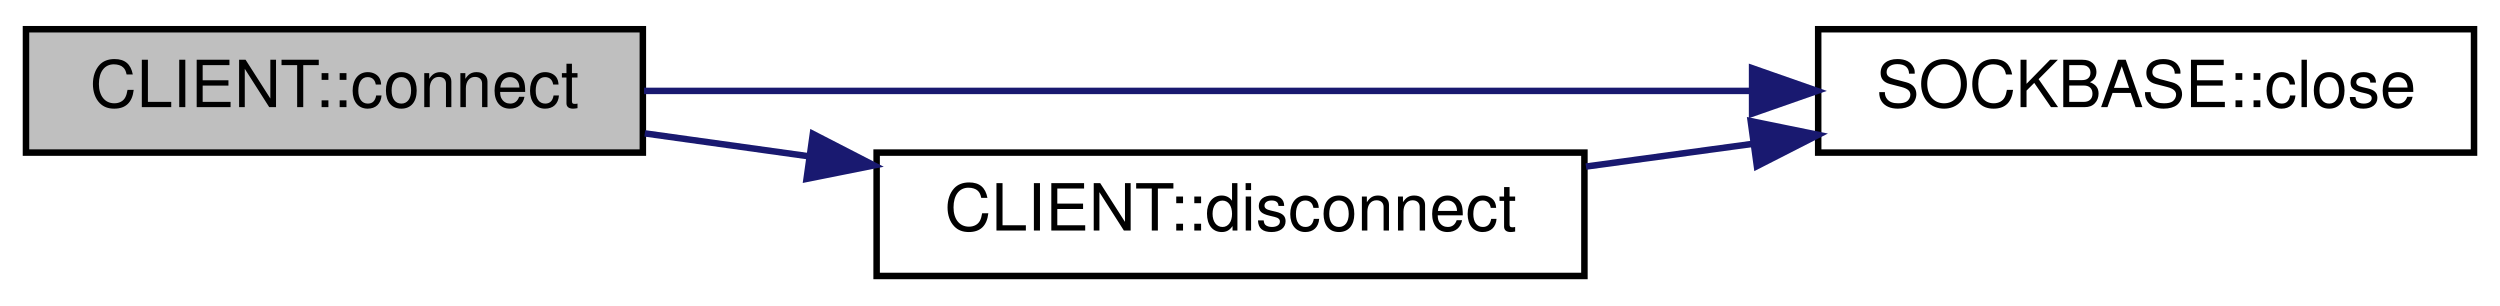
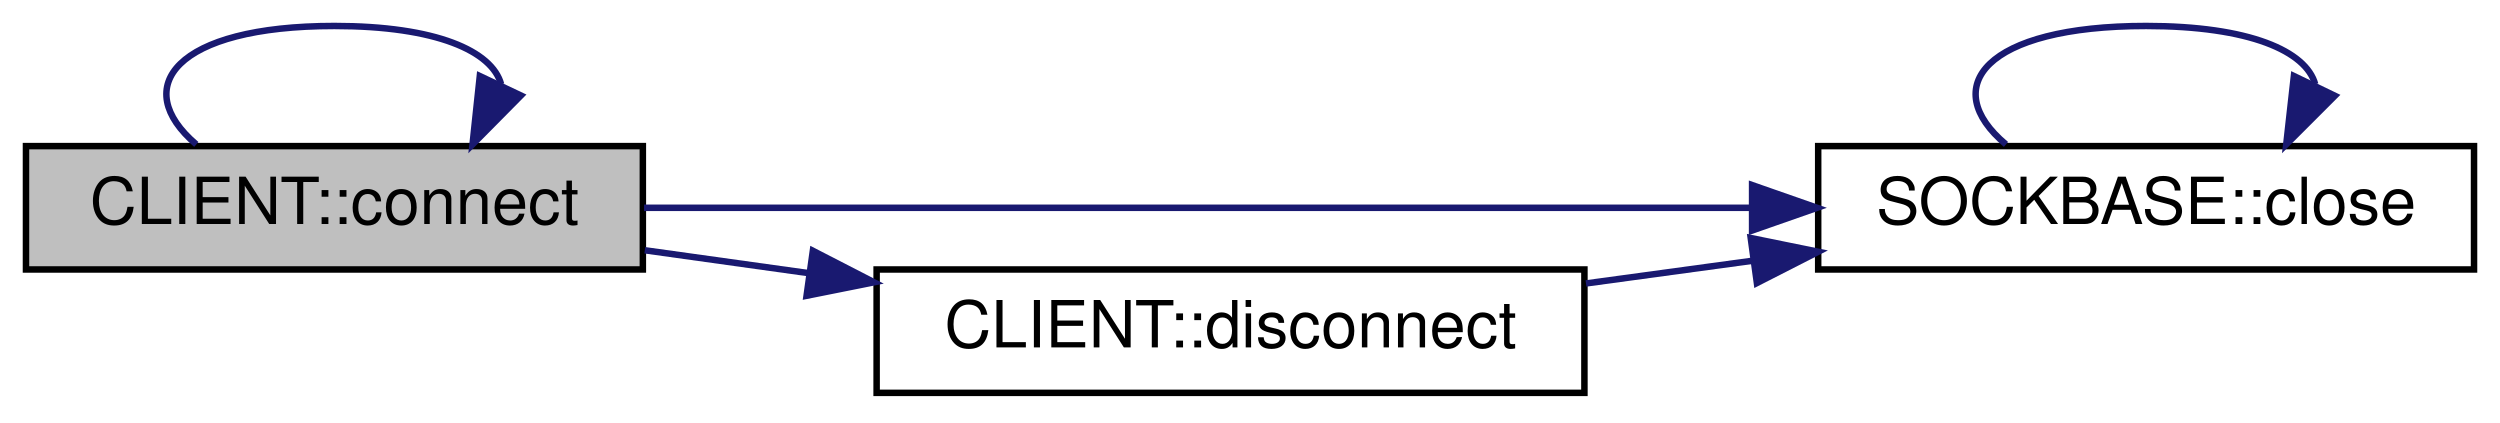
- <svg xmlns="http://www.w3.org/2000/svg" xmlns:xlink="http://www.w3.org/1999/xlink" width="385pt" height="47pt" viewBox="0.00 0.00 385.00 47.00">
-   <g id="graph0" class="graph" transform="scale(1 1) rotate(0) translate(4 43)">
+ <svg xmlns="http://www.w3.org/2000/svg" xmlns:xlink="http://www.w3.org/1999/xlink" width="385pt" height="65pt" viewBox="0.00 0.00 385.00 65.00">
+   <g id="graph0" class="graph" transform="scale(1 1) rotate(0) translate(4 61)">
    <g id="node1" class="node">
      <g id="a_node1">
-         <a xlink:title="Inicjacja połaczenia.">
+         <a xlink:title="Inicjacja połączenia.">
          <polygon fill="#bfbfbf" stroke="black" points="0,-19.5 0,-38.5 95,-38.5 95,-19.5 0,-19.5" />
          <text text-anchor="middle" x="47.5" y="-26.5" font-family="Helvetica,sans-Serif" font-size="10.00">CLIENT::connect</text>
        </a>
      </g>
+     </g>
+     <g id="edge3" class="edge">
+       <path fill="none" stroke="midnightblue" d="M26.23,-38.76C15.88,-47.57 22.97,-57 47.5,-57 63.21,-57 71.77,-53.13 73.17,-48.03" />
+       <polygon fill="midnightblue" stroke="midnightblue" points="76.22,-46.29 68.77,-38.76 69.89,-49.29 76.22,-46.29" />
    </g>
    <g id="node2" class="node">
      <g id="a_node2">
        <a xlink:href="class_s_o_c_k_b_a_s_e.html#a188bbebe9b3f5ec16b0304b512da7c0f" target="_top" xlink:title="Zamyka gniazdo.">
          <polygon fill="none" stroke="black" points="276,-19.5 276,-38.5 377,-38.5 377,-19.5 276,-19.5" />
          <text text-anchor="middle" x="326.5" y="-26.5" font-family="Helvetica,sans-Serif" font-size="10.00">SOCKBASE::close</text>
        </a>
      </g>
    </g>
    <g id="edge1" class="edge">
      <path fill="none" stroke="midnightblue" d="M95.18,-29C142.06,-29 214.48,-29 265.58,-29" />
      <polygon fill="midnightblue" stroke="midnightblue" points="265.82,-32.5 275.82,-29 265.82,-25.5 265.82,-32.5" />
    </g>
    <g id="node3" class="node">
      <g id="a_node3">
        <a xlink:href="class_c_l_i_e_n_t.html#a13a0cbc78ae543e0f6965a9c896b9562" target="_top" xlink:title="Zamyka połączenie.">
          <polygon fill="none" stroke="black" points="131,-0.5 131,-19.5 240,-19.5 240,-0.5 131,-0.5" />
          <text text-anchor="middle" x="185.5" y="-7.5" font-family="Helvetica,sans-Serif" font-size="10.00">CLIENT::disconnect</text>
        </a>
      </g>
    </g>
-     <g id="edge2" class="edge">
+     <g id="edge4" class="edge">
      <path fill="none" stroke="midnightblue" d="M95.3,-22.46C103.48,-21.32 112.1,-20.11 120.64,-18.92" />
      <polygon fill="midnightblue" stroke="midnightblue" points="121.18,-22.38 130.6,-17.53 120.21,-15.45 121.18,-22.38" />
    </g>
-     <g id="edge3" class="edge">
+     <g id="edge2" class="edge">
+       <path fill="none" stroke="midnightblue" d="M304.92,-38.76C294.42,-47.57 301.62,-57 326.5,-57 342.44,-57 351.12,-53.13 352.54,-48.03" />
+       <polygon fill="midnightblue" stroke="midnightblue" points="355.57,-46.25 348.08,-38.76 349.26,-49.29 355.57,-46.25" />
+     </g>
+     <g id="edge5" class="edge">
      <path fill="none" stroke="midnightblue" d="M240.24,-17.35C248.7,-18.5 257.48,-19.7 266.06,-20.87" />
      <polygon fill="midnightblue" stroke="midnightblue" points="265.61,-24.35 276,-22.23 266.56,-17.41 265.61,-24.35" />
    </g>
  </g>
</svg>
